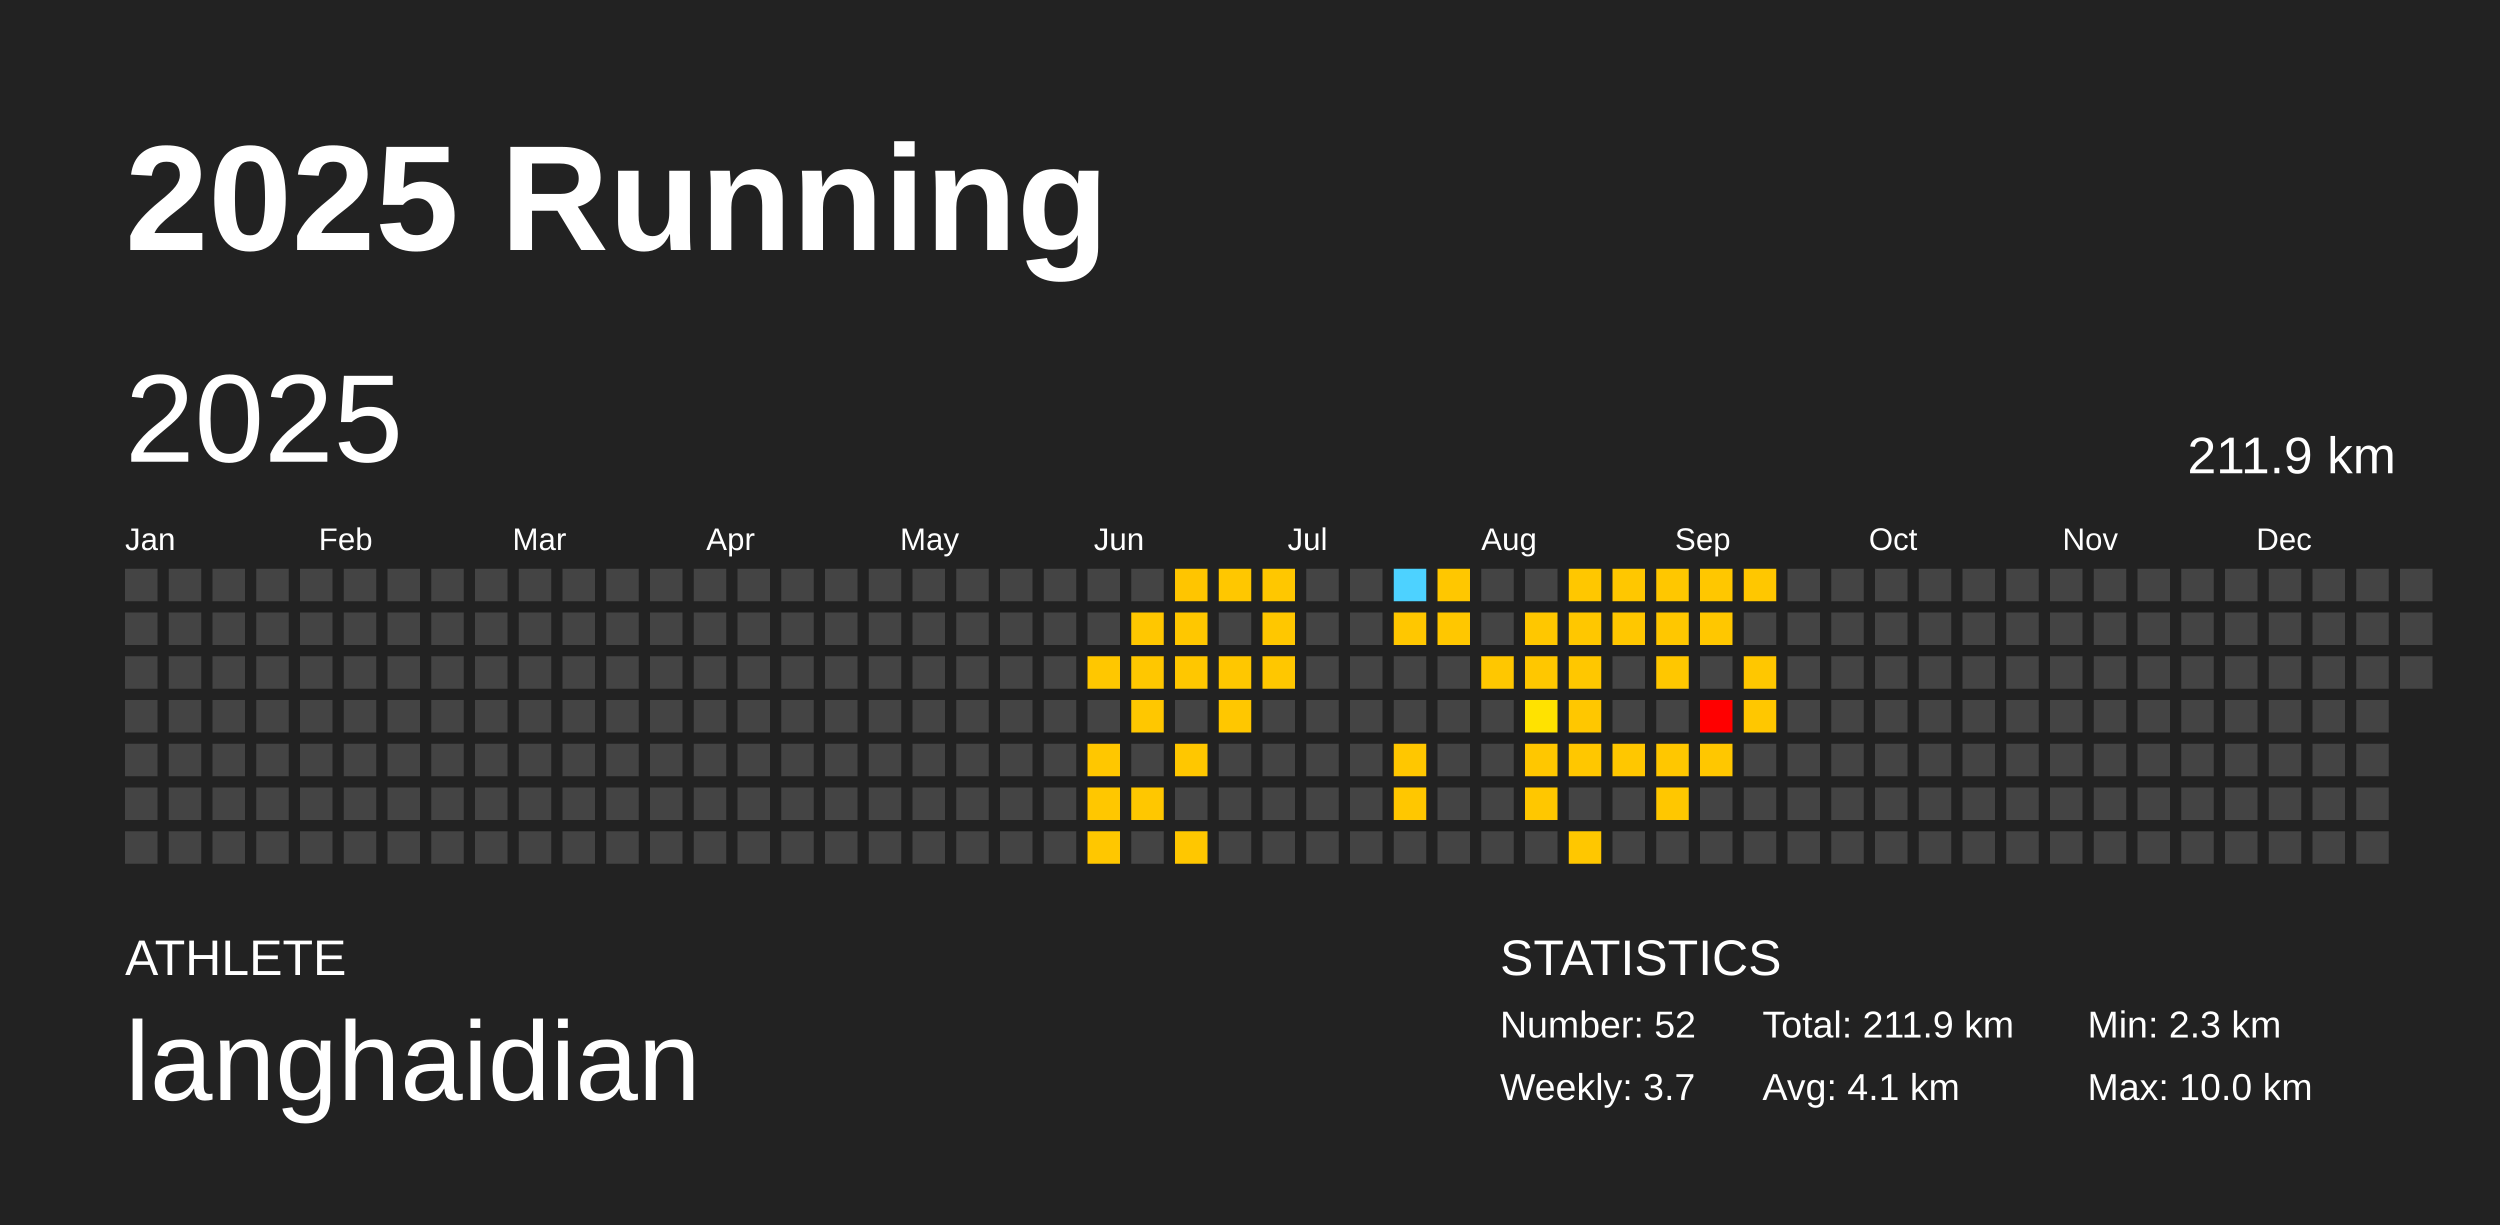
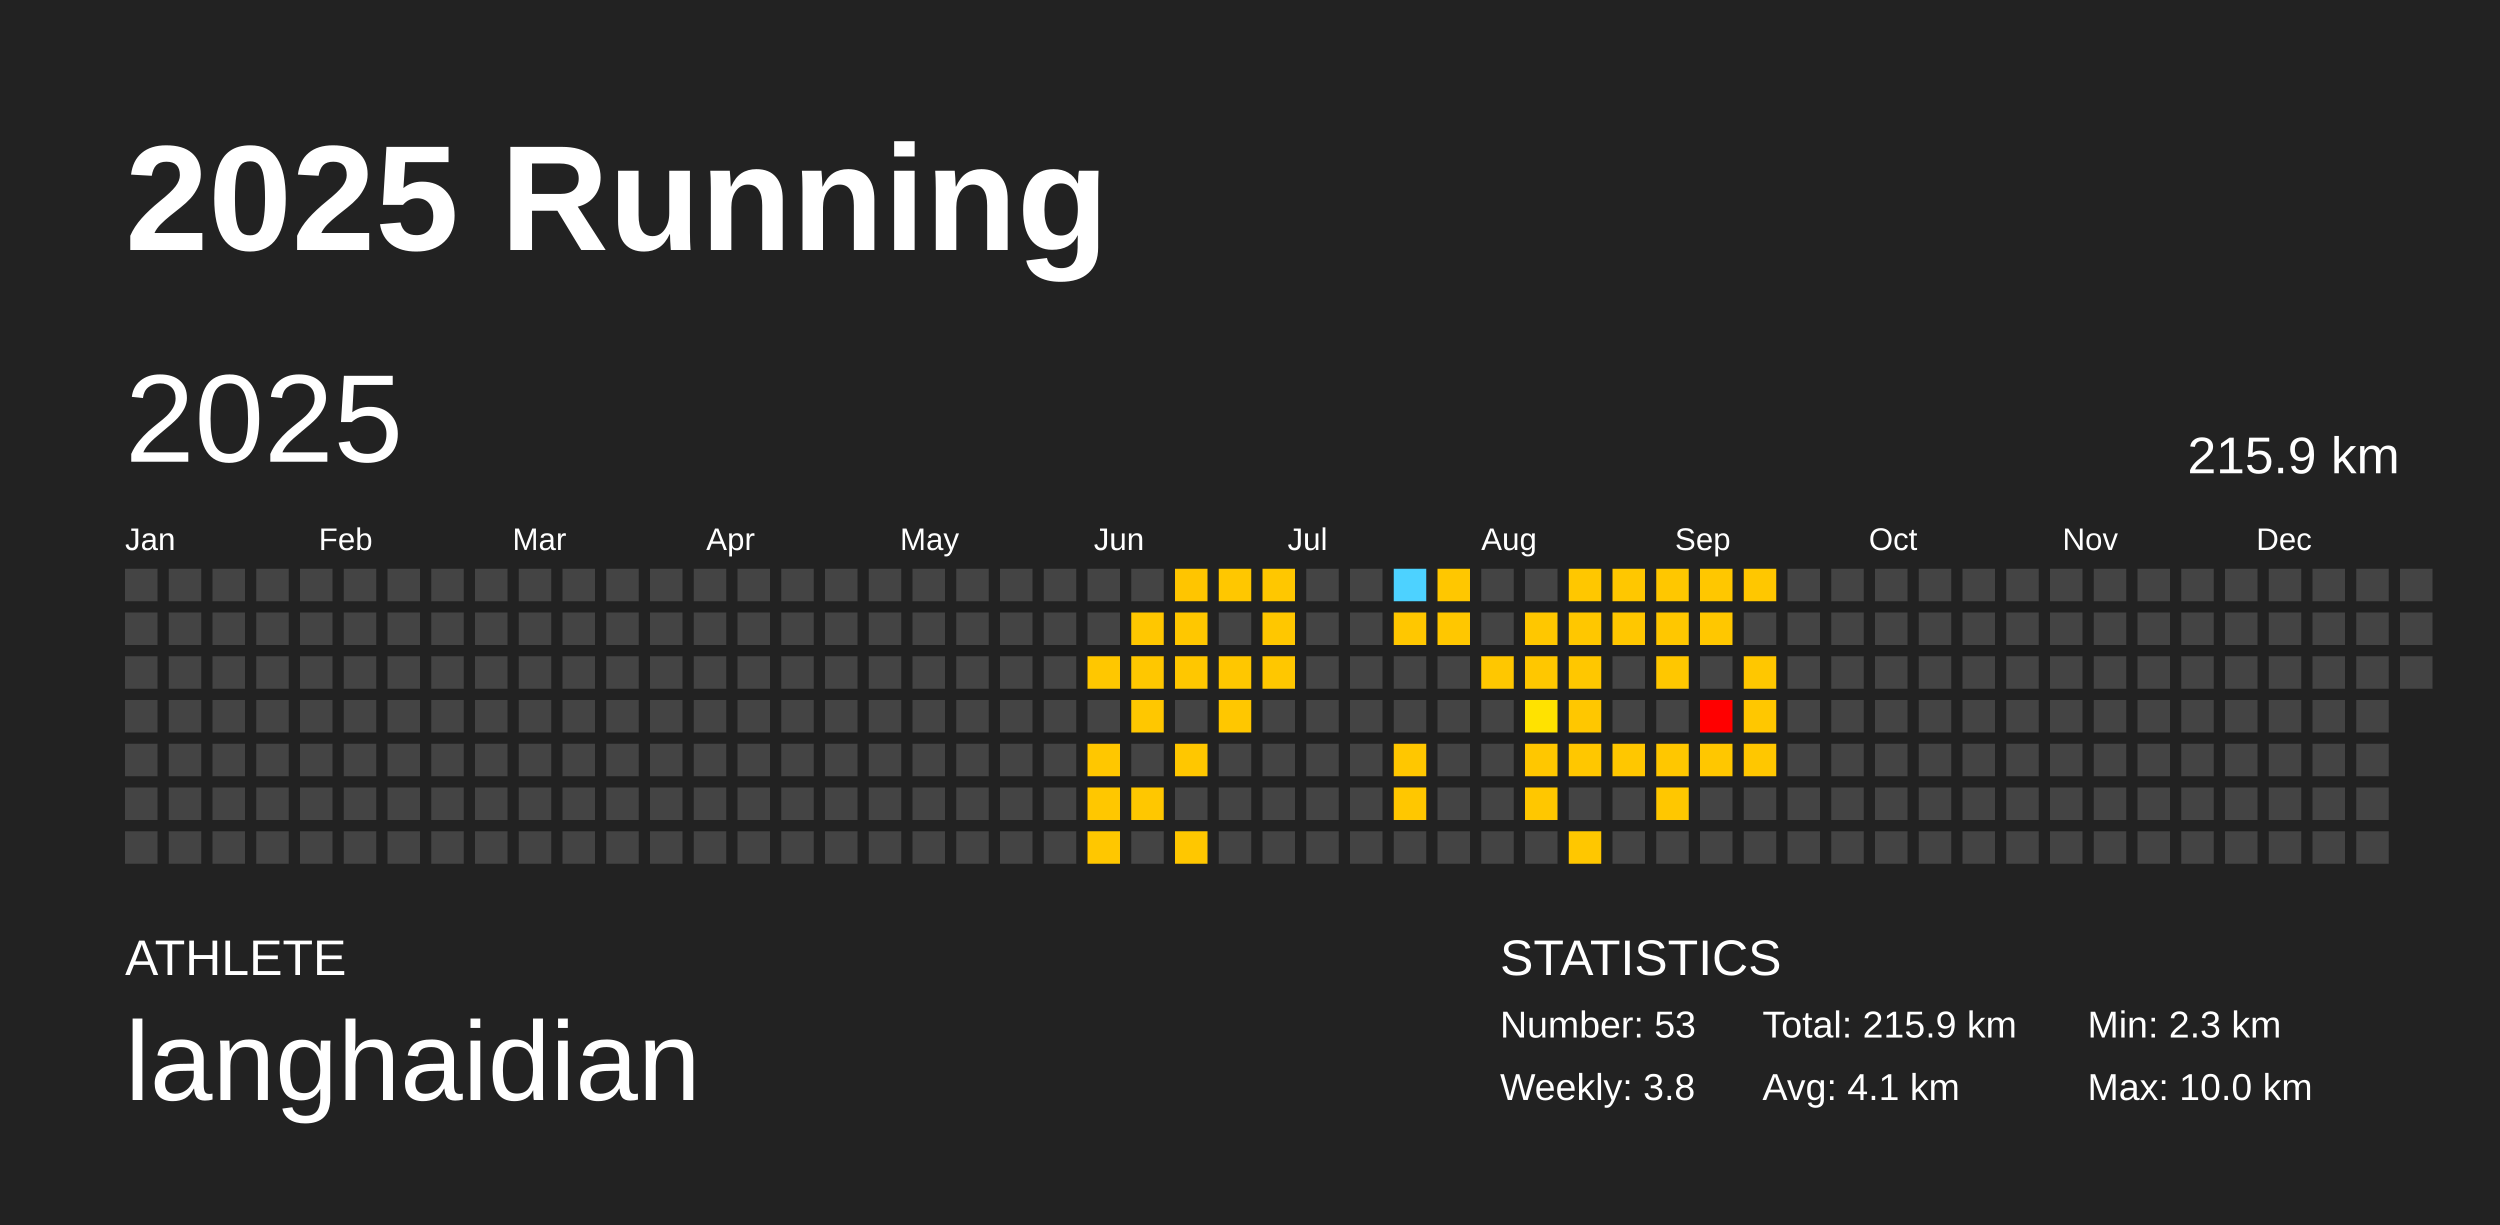
<svg xmlns="http://www.w3.org/2000/svg" baseProfile="full" height="98mm" version="1.1" viewBox="0,0,200,98" width="200mm">
  <defs />
  <rect fill="#222222" height="98" width="200" x="0" y="0" />
  <text fill="#FFFFFF" style="font-size:12px; font-family:Arial; font-weight:bold;" x="10" y="20">2025 Running</text>
  <text fill="#FFFFFF" style="font-size:4px; font-family:Arial" x="10" y="78">ATHLETE</text>
  <text fill="#FFFFFF" style="font-size:9px; font-family:Arial" x="10" y="88">langhaidian</text>
  <text fill="#FFFFFF" style="font-size:4px; font-family:Arial" x="120" y="78">STATISTICS</text>
-   <text fill="#FFFFFF" style="font-size:3px; font-family:Arial" x="120" y="83">Number: 52</text>
-   <text fill="#FFFFFF" style="font-size:3px; font-family:Arial" x="120" y="88">Weekly: 3.7</text>
-   <text fill="#FFFFFF" style="font-size:3px; font-family:Arial" x="141" y="83">Total: 211.9 km</text>
+   <text fill="#FFFFFF" style="font-size:3px; font-family:Arial" x="120" y="83">Number: 53</text>
+   <text fill="#FFFFFF" style="font-size:3px; font-family:Arial" x="120" y="88">Weekly: 3.8</text>
+   <text fill="#FFFFFF" style="font-size:3px; font-family:Arial" x="141" y="83">Total: 215.9 km</text>
  <text fill="#FFFFFF" style="font-size:3px; font-family:Arial" x="141" y="88">Avg: 4.1 km</text>
  <text fill="#FFFFFF" style="font-size:3px; font-family:Arial" x="167" y="83">Min: 2.3 km</text>
  <text fill="#FFFFFF" style="font-size:3px; font-family:Arial" x="167" y="88">Max: 10.0 km</text>
  <text dominant-baseline="hanging" fill="#FFFFFF" style="font-size:10.0px; font-family:Arial;" x="10" y="30">2025</text>
-   <text dominant-baseline="hanging" fill="#FFFFFF" style="font-size:4.125px; font-family:Arial;" x="175" y="35">211.9 km</text>
+   <text dominant-baseline="hanging" fill="#FFFFFF" style="font-size:4.125px; font-family:Arial;" x="175" y="35">215.9 km</text>
  <text fill="#FFFFFF" style="font-size:2.5px; font-family:Arial" x="10.0" y="44">Jan</text>
  <text fill="#FFFFFF" style="font-size:2.5px; font-family:Arial" x="25.5" y="44">Feb</text>
  <text fill="#FFFFFF" style="font-size:2.5px; font-family:Arial" x="41.0" y="44">Mar</text>
  <text fill="#FFFFFF" style="font-size:2.5px; font-family:Arial" x="56.5" y="44">Apr</text>
  <text fill="#FFFFFF" style="font-size:2.5px; font-family:Arial" x="72.0" y="44">May</text>
  <text fill="#FFFFFF" style="font-size:2.5px; font-family:Arial" x="87.5" y="44">Jun</text>
  <text fill="#FFFFFF" style="font-size:2.5px; font-family:Arial" x="103.0" y="44">Jul</text>
  <text fill="#FFFFFF" style="font-size:2.5px; font-family:Arial" x="118.5" y="44">Aug</text>
  <text fill="#FFFFFF" style="font-size:2.5px; font-family:Arial" x="134.0" y="44">Sep</text>
  <text fill="#FFFFFF" style="font-size:2.5px; font-family:Arial" x="149.5" y="44">Oct</text>
  <text fill="#FFFFFF" style="font-size:2.5px; font-family:Arial" x="165.0" y="44">Nov</text>
  <text fill="#FFFFFF" style="font-size:2.5px; font-family:Arial" x="180.5" y="44">Dec</text>
  <rect fill="#444444" height="2.6" width="2.6" x="10.0" y="45.5" />
  <rect fill="#444444" height="2.6" width="2.6" x="10.0" y="49.0" />
  <rect fill="#444444" height="2.6" width="2.6" x="10.0" y="52.5" />
  <rect fill="#444444" height="2.6" width="2.6" x="10.0" y="56.0" />
  <rect fill="#444444" height="2.6" width="2.6" x="10.0" y="59.5" />
  <rect fill="#444444" height="2.6" width="2.6" x="10.0" y="63.0" />
  <rect fill="#444444" height="2.6" width="2.6" x="10.0" y="66.5" />
  <rect fill="#444444" height="2.6" width="2.6" x="13.5" y="45.5" />
  <rect fill="#444444" height="2.6" width="2.6" x="13.5" y="49.0" />
  <rect fill="#444444" height="2.6" width="2.6" x="13.5" y="52.5" />
  <rect fill="#444444" height="2.6" width="2.6" x="13.5" y="56.0" />
  <rect fill="#444444" height="2.6" width="2.6" x="13.5" y="59.5" />
  <rect fill="#444444" height="2.6" width="2.6" x="13.5" y="63.0" />
  <rect fill="#444444" height="2.6" width="2.6" x="13.5" y="66.5" />
  <rect fill="#444444" height="2.6" width="2.6" x="17.0" y="45.5" />
  <rect fill="#444444" height="2.6" width="2.6" x="17.0" y="49.0" />
  <rect fill="#444444" height="2.6" width="2.6" x="17.0" y="52.5" />
  <rect fill="#444444" height="2.6" width="2.6" x="17.0" y="56.0" />
  <rect fill="#444444" height="2.6" width="2.6" x="17.0" y="59.5" />
  <rect fill="#444444" height="2.6" width="2.6" x="17.0" y="63.0" />
  <rect fill="#444444" height="2.6" width="2.6" x="17.0" y="66.5" />
  <rect fill="#444444" height="2.6" width="2.6" x="20.5" y="45.5" />
  <rect fill="#444444" height="2.6" width="2.6" x="20.5" y="49.0" />
  <rect fill="#444444" height="2.6" width="2.6" x="20.5" y="52.5" />
  <rect fill="#444444" height="2.6" width="2.6" x="20.5" y="56.0" />
  <rect fill="#444444" height="2.6" width="2.6" x="20.5" y="59.5" />
  <rect fill="#444444" height="2.6" width="2.6" x="20.5" y="63.0" />
  <rect fill="#444444" height="2.6" width="2.6" x="20.5" y="66.5" />
  <rect fill="#444444" height="2.6" width="2.6" x="24.0" y="45.5" />
  <rect fill="#444444" height="2.6" width="2.6" x="24.0" y="49.0" />
  <rect fill="#444444" height="2.6" width="2.6" x="24.0" y="52.5" />
  <rect fill="#444444" height="2.6" width="2.6" x="24.0" y="56.0" />
  <rect fill="#444444" height="2.6" width="2.6" x="24.0" y="59.5" />
  <rect fill="#444444" height="2.6" width="2.6" x="24.0" y="63.0" />
  <rect fill="#444444" height="2.6" width="2.6" x="24.0" y="66.5" />
  <rect fill="#444444" height="2.6" width="2.6" x="27.5" y="45.5" />
  <rect fill="#444444" height="2.6" width="2.6" x="27.5" y="49.0" />
  <rect fill="#444444" height="2.6" width="2.6" x="27.5" y="52.5" />
  <rect fill="#444444" height="2.6" width="2.6" x="27.5" y="56.0" />
  <rect fill="#444444" height="2.6" width="2.6" x="27.5" y="59.5" />
  <rect fill="#444444" height="2.6" width="2.6" x="27.5" y="63.0" />
  <rect fill="#444444" height="2.6" width="2.6" x="27.5" y="66.5" />
  <rect fill="#444444" height="2.6" width="2.6" x="31.0" y="45.5" />
  <rect fill="#444444" height="2.6" width="2.6" x="31.0" y="49.0" />
  <rect fill="#444444" height="2.6" width="2.6" x="31.0" y="52.5" />
  <rect fill="#444444" height="2.6" width="2.6" x="31.0" y="56.0" />
  <rect fill="#444444" height="2.6" width="2.6" x="31.0" y="59.5" />
  <rect fill="#444444" height="2.6" width="2.6" x="31.0" y="63.0" />
  <rect fill="#444444" height="2.6" width="2.6" x="31.0" y="66.5" />
  <rect fill="#444444" height="2.6" width="2.6" x="34.5" y="45.5" />
  <rect fill="#444444" height="2.6" width="2.6" x="34.5" y="49.0" />
  <rect fill="#444444" height="2.6" width="2.6" x="34.5" y="52.5" />
  <rect fill="#444444" height="2.6" width="2.6" x="34.5" y="56.0" />
  <rect fill="#444444" height="2.6" width="2.6" x="34.5" y="59.5" />
  <rect fill="#444444" height="2.6" width="2.6" x="34.5" y="63.0" />
  <rect fill="#444444" height="2.6" width="2.6" x="34.5" y="66.5" />
  <rect fill="#444444" height="2.6" width="2.6" x="38.0" y="45.5" />
  <rect fill="#444444" height="2.6" width="2.6" x="38.0" y="49.0" />
  <rect fill="#444444" height="2.6" width="2.6" x="38.0" y="52.5" />
  <rect fill="#444444" height="2.6" width="2.6" x="38.0" y="56.0" />
  <rect fill="#444444" height="2.6" width="2.6" x="38.0" y="59.5" />
  <rect fill="#444444" height="2.6" width="2.6" x="38.0" y="63.0" />
  <rect fill="#444444" height="2.6" width="2.6" x="38.0" y="66.5" />
  <rect fill="#444444" height="2.6" width="2.6" x="41.5" y="45.5" />
  <rect fill="#444444" height="2.6" width="2.6" x="41.5" y="49.0" />
  <rect fill="#444444" height="2.6" width="2.6" x="41.5" y="52.5" />
  <rect fill="#444444" height="2.6" width="2.6" x="41.5" y="56.0" />
  <rect fill="#444444" height="2.6" width="2.6" x="41.5" y="59.5" />
  <rect fill="#444444" height="2.6" width="2.6" x="41.5" y="63.0" />
  <rect fill="#444444" height="2.6" width="2.6" x="41.5" y="66.5" />
  <rect fill="#444444" height="2.6" width="2.6" x="45.0" y="45.5" />
  <rect fill="#444444" height="2.6" width="2.6" x="45.0" y="49.0" />
  <rect fill="#444444" height="2.6" width="2.6" x="45.0" y="52.5" />
  <rect fill="#444444" height="2.6" width="2.6" x="45.0" y="56.0" />
  <rect fill="#444444" height="2.6" width="2.6" x="45.0" y="59.5" />
  <rect fill="#444444" height="2.6" width="2.6" x="45.0" y="63.0" />
  <rect fill="#444444" height="2.6" width="2.6" x="45.0" y="66.5" />
  <rect fill="#444444" height="2.6" width="2.6" x="48.5" y="45.5" />
  <rect fill="#444444" height="2.6" width="2.6" x="48.5" y="49.0" />
  <rect fill="#444444" height="2.6" width="2.6" x="48.5" y="52.5" />
  <rect fill="#444444" height="2.6" width="2.6" x="48.5" y="56.0" />
  <rect fill="#444444" height="2.6" width="2.6" x="48.5" y="59.5" />
  <rect fill="#444444" height="2.6" width="2.6" x="48.5" y="63.0" />
  <rect fill="#444444" height="2.6" width="2.6" x="48.5" y="66.5" />
  <rect fill="#444444" height="2.6" width="2.6" x="52.0" y="45.5" />
  <rect fill="#444444" height="2.6" width="2.6" x="52.0" y="49.0" />
  <rect fill="#444444" height="2.6" width="2.6" x="52.0" y="52.5" />
  <rect fill="#444444" height="2.6" width="2.6" x="52.0" y="56.0" />
  <rect fill="#444444" height="2.6" width="2.6" x="52.0" y="59.5" />
  <rect fill="#444444" height="2.6" width="2.6" x="52.0" y="63.0" />
  <rect fill="#444444" height="2.6" width="2.6" x="52.0" y="66.5" />
  <rect fill="#444444" height="2.6" width="2.6" x="55.5" y="45.5" />
  <rect fill="#444444" height="2.6" width="2.6" x="55.5" y="49.0" />
  <rect fill="#444444" height="2.6" width="2.6" x="55.5" y="52.5" />
  <rect fill="#444444" height="2.6" width="2.6" x="55.5" y="56.0" />
  <rect fill="#444444" height="2.6" width="2.6" x="55.5" y="59.5" />
  <rect fill="#444444" height="2.6" width="2.6" x="55.5" y="63.0" />
  <rect fill="#444444" height="2.6" width="2.6" x="55.5" y="66.5" />
  <rect fill="#444444" height="2.6" width="2.6" x="59.0" y="45.5" />
  <rect fill="#444444" height="2.6" width="2.6" x="59.0" y="49.0" />
  <rect fill="#444444" height="2.6" width="2.6" x="59.0" y="52.5" />
  <rect fill="#444444" height="2.6" width="2.6" x="59.0" y="56.0" />
  <rect fill="#444444" height="2.6" width="2.6" x="59.0" y="59.5" />
  <rect fill="#444444" height="2.6" width="2.6" x="59.0" y="63.0" />
  <rect fill="#444444" height="2.6" width="2.6" x="59.0" y="66.5" />
  <rect fill="#444444" height="2.6" width="2.6" x="62.5" y="45.5" />
  <rect fill="#444444" height="2.6" width="2.6" x="62.5" y="49.0" />
  <rect fill="#444444" height="2.6" width="2.6" x="62.5" y="52.5" />
  <rect fill="#444444" height="2.6" width="2.6" x="62.5" y="56.0" />
  <rect fill="#444444" height="2.6" width="2.6" x="62.5" y="59.5" />
  <rect fill="#444444" height="2.6" width="2.6" x="62.5" y="63.0" />
  <rect fill="#444444" height="2.6" width="2.6" x="62.5" y="66.5" />
  <rect fill="#444444" height="2.6" width="2.6" x="66.0" y="45.5" />
  <rect fill="#444444" height="2.6" width="2.6" x="66.0" y="49.0" />
  <rect fill="#444444" height="2.6" width="2.6" x="66.0" y="52.5" />
  <rect fill="#444444" height="2.6" width="2.6" x="66.0" y="56.0" />
  <rect fill="#444444" height="2.6" width="2.6" x="66.0" y="59.5" />
  <rect fill="#444444" height="2.6" width="2.6" x="66.0" y="63.0" />
  <rect fill="#444444" height="2.6" width="2.6" x="66.0" y="66.5" />
  <rect fill="#444444" height="2.6" width="2.6" x="69.5" y="45.5" />
  <rect fill="#444444" height="2.6" width="2.6" x="69.5" y="49.0" />
  <rect fill="#444444" height="2.6" width="2.6" x="69.5" y="52.5" />
  <rect fill="#444444" height="2.6" width="2.6" x="69.5" y="56.0" />
  <rect fill="#444444" height="2.6" width="2.6" x="69.5" y="59.5" />
  <rect fill="#444444" height="2.6" width="2.6" x="69.5" y="63.0" />
  <rect fill="#444444" height="2.6" width="2.6" x="69.5" y="66.5" />
  <rect fill="#444444" height="2.6" width="2.6" x="73.0" y="45.5" />
  <rect fill="#444444" height="2.6" width="2.6" x="73.0" y="49.0" />
  <rect fill="#444444" height="2.6" width="2.6" x="73.0" y="52.5" />
  <rect fill="#444444" height="2.6" width="2.6" x="73.0" y="56.0" />
  <rect fill="#444444" height="2.6" width="2.6" x="73.0" y="59.5" />
  <rect fill="#444444" height="2.6" width="2.6" x="73.0" y="63.0" />
  <rect fill="#444444" height="2.6" width="2.6" x="73.0" y="66.5" />
  <rect fill="#444444" height="2.6" width="2.6" x="76.5" y="45.5" />
  <rect fill="#444444" height="2.6" width="2.6" x="76.5" y="49.0" />
  <rect fill="#444444" height="2.6" width="2.6" x="76.5" y="52.5" />
  <rect fill="#444444" height="2.6" width="2.6" x="76.5" y="56.0" />
  <rect fill="#444444" height="2.6" width="2.6" x="76.5" y="59.5" />
  <rect fill="#444444" height="2.6" width="2.6" x="76.5" y="63.0" />
  <rect fill="#444444" height="2.6" width="2.6" x="76.5" y="66.5" />
  <rect fill="#444444" height="2.6" width="2.6" x="80.0" y="45.5" />
  <rect fill="#444444" height="2.6" width="2.6" x="80.0" y="49.0" />
  <rect fill="#444444" height="2.6" width="2.6" x="80.0" y="52.5" />
  <rect fill="#444444" height="2.6" width="2.6" x="80.0" y="56.0" />
  <rect fill="#444444" height="2.6" width="2.6" x="80.0" y="59.5" />
  <rect fill="#444444" height="2.6" width="2.6" x="80.0" y="63.0" />
  <rect fill="#444444" height="2.6" width="2.6" x="80.0" y="66.5" />
  <rect fill="#444444" height="2.6" width="2.6" x="83.5" y="45.5" />
  <rect fill="#444444" height="2.6" width="2.6" x="83.5" y="49.0" />
  <rect fill="#444444" height="2.6" width="2.6" x="83.5" y="52.5" />
  <rect fill="#444444" height="2.6" width="2.6" x="83.5" y="56.0" />
  <rect fill="#444444" height="2.6" width="2.6" x="83.5" y="59.5" />
  <rect fill="#444444" height="2.6" width="2.6" x="83.5" y="63.0" />
  <rect fill="#444444" height="2.6" width="2.6" x="83.5" y="66.5" />
  <rect fill="#444444" height="2.6" width="2.6" x="87.0" y="45.5" />
  <rect fill="#444444" height="2.6" width="2.6" x="87.0" y="49.0" />
  <rect fill="#ffc700" height="2.6" width="2.6" x="87.0" y="52.5" />
  <rect fill="#444444" height="2.6" width="2.6" x="87.0" y="56.0" />
  <rect fill="#ffc700" height="2.6" width="2.6" x="87.0" y="59.5" />
  <rect fill="#ffc700" height="2.6" width="2.6" x="87.0" y="63.0" />
  <rect fill="#ffc700" height="2.6" width="2.6" x="87.0" y="66.5" />
  <rect fill="#444444" height="2.6" width="2.6" x="90.5" y="45.5" />
  <rect fill="#ffc700" height="2.6" width="2.6" x="90.5" y="49.0" />
  <rect fill="#ffc700" height="2.6" width="2.6" x="90.5" y="52.5" />
  <rect fill="#ffc700" height="2.6" width="2.6" x="90.5" y="56.0" />
  <rect fill="#444444" height="2.6" width="2.6" x="90.5" y="59.5" />
  <rect fill="#ffc700" height="2.6" width="2.6" x="90.5" y="63.0" />
  <rect fill="#444444" height="2.6" width="2.6" x="90.5" y="66.5" />
  <rect fill="#ffc500" height="2.6" width="2.6" x="94.0" y="45.5" />
  <rect fill="#ffc700" height="2.6" width="2.6" x="94.0" y="49.0" />
  <rect fill="#ffc700" height="2.6" width="2.6" x="94.0" y="52.5" />
  <rect fill="#444444" height="2.6" width="2.6" x="94.0" y="56.0" />
  <rect fill="#ffc700" height="2.6" width="2.6" x="94.0" y="59.5" />
  <rect fill="#444444" height="2.6" width="2.6" x="94.0" y="63.0" />
  <rect fill="#ffc700" height="2.6" width="2.6" x="94.0" y="66.5" />
  <rect fill="#ffc700" height="2.6" width="2.6" x="97.5" y="45.5" />
  <rect fill="#444444" height="2.6" width="2.6" x="97.5" y="49.0" />
  <rect fill="#ffc700" height="2.6" width="2.6" x="97.5" y="52.5" />
  <rect fill="#ffc700" height="2.6" width="2.6" x="97.5" y="56.0" />
  <rect fill="#444444" height="2.6" width="2.6" x="97.5" y="59.5" />
  <rect fill="#444444" height="2.6" width="2.6" x="97.5" y="63.0" />
  <rect fill="#444444" height="2.6" width="2.6" x="97.5" y="66.5" />
  <rect fill="#ffc700" height="2.6" width="2.6" x="101.0" y="45.5" />
  <rect fill="#ffc700" height="2.6" width="2.6" x="101.0" y="49.0" />
  <rect fill="#ffc700" height="2.6" width="2.6" x="101.0" y="52.5" />
  <rect fill="#444444" height="2.6" width="2.6" x="101.0" y="56.0" />
  <rect fill="#444444" height="2.6" width="2.6" x="101.0" y="59.5" />
  <rect fill="#444444" height="2.6" width="2.6" x="101.0" y="63.0" />
  <rect fill="#444444" height="2.6" width="2.6" x="101.0" y="66.5" />
  <rect fill="#444444" height="2.6" width="2.6" x="104.5" y="45.5" />
  <rect fill="#444444" height="2.6" width="2.6" x="104.5" y="49.0" />
  <rect fill="#444444" height="2.6" width="2.6" x="104.5" y="52.5" />
  <rect fill="#444444" height="2.6" width="2.6" x="104.5" y="56.0" />
  <rect fill="#444444" height="2.6" width="2.6" x="104.5" y="59.5" />
  <rect fill="#444444" height="2.6" width="2.6" x="104.5" y="63.0" />
  <rect fill="#444444" height="2.6" width="2.6" x="104.5" y="66.5" />
  <rect fill="#444444" height="2.6" width="2.6" x="108.0" y="45.5" />
  <rect fill="#444444" height="2.6" width="2.6" x="108.0" y="49.0" />
  <rect fill="#444444" height="2.6" width="2.6" x="108.0" y="52.5" />
  <rect fill="#444444" height="2.6" width="2.6" x="108.0" y="56.0" />
  <rect fill="#444444" height="2.6" width="2.6" x="108.0" y="59.5" />
  <rect fill="#444444" height="2.6" width="2.6" x="108.0" y="63.0" />
  <rect fill="#444444" height="2.6" width="2.6" x="108.0" y="66.5" />
  <rect fill="#4dd2ff" height="2.6" width="2.6" x="111.5" y="45.5" />
  <rect fill="#ffc700" height="2.6" width="2.6" x="111.5" y="49.0" />
  <rect fill="#444444" height="2.6" width="2.6" x="111.5" y="52.5" />
  <rect fill="#444444" height="2.6" width="2.6" x="111.5" y="56.0" />
  <rect fill="#ffc700" height="2.6" width="2.6" x="111.5" y="59.5" />
  <rect fill="#ffc700" height="2.6" width="2.6" x="111.5" y="63.0" />
  <rect fill="#444444" height="2.6" width="2.6" x="111.5" y="66.5" />
  <rect fill="#ffc700" height="2.6" width="2.6" x="115.0" y="45.5" />
  <rect fill="#ffc700" height="2.6" width="2.6" x="115.0" y="49.0" />
  <rect fill="#444444" height="2.6" width="2.6" x="115.0" y="52.5" />
  <rect fill="#444444" height="2.6" width="2.6" x="115.0" y="56.0" />
  <rect fill="#444444" height="2.6" width="2.6" x="115.0" y="59.5" />
  <rect fill="#444444" height="2.6" width="2.6" x="115.0" y="63.0" />
  <rect fill="#444444" height="2.6" width="2.6" x="115.0" y="66.5" />
  <rect fill="#444444" height="2.6" width="2.6" x="118.5" y="45.5" />
  <rect fill="#444444" height="2.6" width="2.6" x="118.5" y="49.0" />
  <rect fill="#ffc700" height="2.6" width="2.6" x="118.5" y="52.5" />
  <rect fill="#444444" height="2.6" width="2.6" x="118.5" y="56.0" />
  <rect fill="#444444" height="2.6" width="2.6" x="118.5" y="59.5" />
  <rect fill="#444444" height="2.6" width="2.6" x="118.5" y="63.0" />
  <rect fill="#444444" height="2.6" width="2.6" x="118.5" y="66.5" />
  <rect fill="#444444" height="2.6" width="2.6" x="122.0" y="45.5" />
  <rect fill="#ffc700" height="2.6" width="2.6" x="122.0" y="49.0" />
  <rect fill="#ffc700" height="2.6" width="2.6" x="122.0" y="52.5" />
  <rect fill="#ffe200" height="2.6" width="2.6" x="122.0" y="56.0" />
  <rect fill="#ffc700" height="2.6" width="2.6" x="122.0" y="59.5" />
  <rect fill="#ffc700" height="2.6" width="2.6" x="122.0" y="63.0" />
  <rect fill="#444444" height="2.6" width="2.6" x="122.0" y="66.5" />
  <rect fill="#ffc700" height="2.6" width="2.6" x="125.5" y="45.5" />
  <rect fill="#ffc700" height="2.6" width="2.6" x="125.5" y="49.0" />
  <rect fill="#ffc700" height="2.6" width="2.6" x="125.5" y="52.5" />
  <rect fill="#ffc700" height="2.6" width="2.6" x="125.5" y="56.0" />
  <rect fill="#ffc700" height="2.6" width="2.6" x="125.5" y="59.5" />
  <rect fill="#444444" height="2.6" width="2.6" x="125.5" y="63.0" />
  <rect fill="#ffc700" height="2.6" width="2.6" x="125.5" y="66.5" />
  <rect fill="#ffc700" height="2.6" width="2.6" x="129.0" y="45.5" />
  <rect fill="#ffc700" height="2.6" width="2.6" x="129.0" y="49.0" />
  <rect fill="#444444" height="2.6" width="2.6" x="129.0" y="52.5" />
  <rect fill="#444444" height="2.6" width="2.6" x="129.0" y="56.0" />
  <rect fill="#ffc700" height="2.6" width="2.6" x="129.0" y="59.5" />
  <rect fill="#444444" height="2.6" width="2.6" x="129.0" y="63.0" />
  <rect fill="#444444" height="2.6" width="2.6" x="129.0" y="66.5" />
  <rect fill="#ffc700" height="2.6" width="2.6" x="132.5" y="45.5" />
  <rect fill="#ffc700" height="2.6" width="2.6" x="132.5" y="49.0" />
  <rect fill="#ffc700" height="2.6" width="2.6" x="132.5" y="52.5" />
  <rect fill="#444444" height="2.6" width="2.6" x="132.5" y="56.0" />
  <rect fill="#ffc700" height="2.6" width="2.6" x="132.5" y="59.5" />
  <rect fill="#ffc700" height="2.6" width="2.6" x="132.5" y="63.0" />
  <rect fill="#444444" height="2.6" width="2.6" x="132.5" y="66.5" />
  <rect fill="#ffc700" height="2.6" width="2.6" x="136.0" y="45.5" />
  <rect fill="#ffc700" height="2.6" width="2.6" x="136.0" y="49.0" />
  <rect fill="#444444" height="2.6" width="2.6" x="136.0" y="52.5" />
  <rect fill="red" height="2.6" width="2.6" x="136.0" y="56.0" />
  <rect fill="#ffc700" height="2.6" width="2.6" x="136.0" y="59.5" />
  <rect fill="#444444" height="2.6" width="2.6" x="136.0" y="63.0" />
  <rect fill="#444444" height="2.6" width="2.6" x="136.0" y="66.5" />
  <rect fill="#ffc700" height="2.6" width="2.6" x="139.5" y="45.5" />
  <rect fill="#444444" height="2.6" width="2.6" x="139.5" y="49.0" />
  <rect fill="#ffc700" height="2.6" width="2.6" x="139.5" y="52.5" />
  <rect fill="#ffc700" height="2.6" width="2.6" x="139.5" y="56.0" />
-   <rect fill="#444444" height="2.6" width="2.6" x="139.5" y="59.5" />
+   <rect fill="#ffc700" height="2.6" width="2.6" x="139.5" y="59.5" />
  <rect fill="#444444" height="2.6" width="2.6" x="139.5" y="63.0" />
  <rect fill="#444444" height="2.6" width="2.6" x="139.5" y="66.5" />
  <rect fill="#444444" height="2.6" width="2.6" x="143.0" y="45.5" />
  <rect fill="#444444" height="2.6" width="2.6" x="143.0" y="49.0" />
  <rect fill="#444444" height="2.6" width="2.6" x="143.0" y="52.5" />
  <rect fill="#444444" height="2.6" width="2.6" x="143.0" y="56.0" />
  <rect fill="#444444" height="2.6" width="2.6" x="143.0" y="59.5" />
  <rect fill="#444444" height="2.6" width="2.6" x="143.0" y="63.0" />
  <rect fill="#444444" height="2.6" width="2.6" x="143.0" y="66.5" />
  <rect fill="#444444" height="2.6" width="2.6" x="146.5" y="45.5" />
  <rect fill="#444444" height="2.6" width="2.6" x="146.5" y="49.0" />
  <rect fill="#444444" height="2.6" width="2.6" x="146.5" y="52.5" />
  <rect fill="#444444" height="2.6" width="2.6" x="146.5" y="56.0" />
  <rect fill="#444444" height="2.6" width="2.6" x="146.5" y="59.5" />
  <rect fill="#444444" height="2.6" width="2.6" x="146.5" y="63.0" />
  <rect fill="#444444" height="2.6" width="2.6" x="146.5" y="66.5" />
  <rect fill="#444444" height="2.6" width="2.6" x="150.0" y="45.5" />
  <rect fill="#444444" height="2.6" width="2.6" x="150.0" y="49.0" />
  <rect fill="#444444" height="2.6" width="2.6" x="150.0" y="52.5" />
  <rect fill="#444444" height="2.6" width="2.6" x="150.0" y="56.0" />
  <rect fill="#444444" height="2.6" width="2.6" x="150.0" y="59.5" />
  <rect fill="#444444" height="2.6" width="2.6" x="150.0" y="63.0" />
  <rect fill="#444444" height="2.6" width="2.6" x="150.0" y="66.5" />
  <rect fill="#444444" height="2.6" width="2.6" x="153.5" y="45.5" />
  <rect fill="#444444" height="2.6" width="2.6" x="153.5" y="49.0" />
  <rect fill="#444444" height="2.6" width="2.6" x="153.5" y="52.5" />
  <rect fill="#444444" height="2.6" width="2.6" x="153.5" y="56.0" />
  <rect fill="#444444" height="2.6" width="2.6" x="153.5" y="59.5" />
  <rect fill="#444444" height="2.6" width="2.6" x="153.5" y="63.0" />
  <rect fill="#444444" height="2.6" width="2.6" x="153.5" y="66.5" />
  <rect fill="#444444" height="2.6" width="2.6" x="157.0" y="45.5" />
  <rect fill="#444444" height="2.6" width="2.6" x="157.0" y="49.0" />
  <rect fill="#444444" height="2.6" width="2.6" x="157.0" y="52.5" />
  <rect fill="#444444" height="2.6" width="2.6" x="157.0" y="56.0" />
  <rect fill="#444444" height="2.6" width="2.6" x="157.0" y="59.5" />
  <rect fill="#444444" height="2.6" width="2.6" x="157.0" y="63.0" />
  <rect fill="#444444" height="2.6" width="2.6" x="157.0" y="66.5" />
  <rect fill="#444444" height="2.6" width="2.6" x="160.5" y="45.5" />
  <rect fill="#444444" height="2.6" width="2.6" x="160.5" y="49.0" />
  <rect fill="#444444" height="2.6" width="2.6" x="160.5" y="52.5" />
  <rect fill="#444444" height="2.6" width="2.6" x="160.5" y="56.0" />
  <rect fill="#444444" height="2.6" width="2.6" x="160.5" y="59.5" />
  <rect fill="#444444" height="2.6" width="2.6" x="160.5" y="63.0" />
  <rect fill="#444444" height="2.6" width="2.6" x="160.5" y="66.5" />
  <rect fill="#444444" height="2.6" width="2.6" x="164.0" y="45.5" />
  <rect fill="#444444" height="2.6" width="2.6" x="164.0" y="49.0" />
  <rect fill="#444444" height="2.6" width="2.6" x="164.0" y="52.5" />
  <rect fill="#444444" height="2.6" width="2.6" x="164.0" y="56.0" />
  <rect fill="#444444" height="2.6" width="2.6" x="164.0" y="59.5" />
  <rect fill="#444444" height="2.6" width="2.6" x="164.0" y="63.0" />
  <rect fill="#444444" height="2.6" width="2.6" x="164.0" y="66.5" />
  <rect fill="#444444" height="2.6" width="2.6" x="167.5" y="45.5" />
  <rect fill="#444444" height="2.6" width="2.6" x="167.5" y="49.0" />
  <rect fill="#444444" height="2.6" width="2.6" x="167.5" y="52.5" />
  <rect fill="#444444" height="2.6" width="2.6" x="167.5" y="56.0" />
  <rect fill="#444444" height="2.6" width="2.6" x="167.5" y="59.5" />
  <rect fill="#444444" height="2.6" width="2.6" x="167.5" y="63.0" />
  <rect fill="#444444" height="2.6" width="2.6" x="167.5" y="66.5" />
  <rect fill="#444444" height="2.6" width="2.6" x="171.0" y="45.5" />
  <rect fill="#444444" height="2.6" width="2.6" x="171.0" y="49.0" />
  <rect fill="#444444" height="2.6" width="2.6" x="171.0" y="52.5" />
  <rect fill="#444444" height="2.6" width="2.6" x="171.0" y="56.0" />
  <rect fill="#444444" height="2.6" width="2.6" x="171.0" y="59.5" />
  <rect fill="#444444" height="2.6" width="2.6" x="171.0" y="63.0" />
  <rect fill="#444444" height="2.6" width="2.6" x="171.0" y="66.5" />
  <rect fill="#444444" height="2.6" width="2.6" x="174.5" y="45.5" />
  <rect fill="#444444" height="2.6" width="2.6" x="174.5" y="49.0" />
  <rect fill="#444444" height="2.6" width="2.6" x="174.5" y="52.5" />
  <rect fill="#444444" height="2.6" width="2.6" x="174.5" y="56.0" />
  <rect fill="#444444" height="2.6" width="2.6" x="174.5" y="59.5" />
  <rect fill="#444444" height="2.6" width="2.6" x="174.5" y="63.0" />
  <rect fill="#444444" height="2.6" width="2.6" x="174.5" y="66.5" />
  <rect fill="#444444" height="2.6" width="2.6" x="178.0" y="45.5" />
  <rect fill="#444444" height="2.6" width="2.6" x="178.0" y="49.0" />
  <rect fill="#444444" height="2.6" width="2.6" x="178.0" y="52.5" />
  <rect fill="#444444" height="2.6" width="2.6" x="178.0" y="56.0" />
  <rect fill="#444444" height="2.6" width="2.6" x="178.0" y="59.5" />
  <rect fill="#444444" height="2.6" width="2.6" x="178.0" y="63.0" />
  <rect fill="#444444" height="2.6" width="2.6" x="178.0" y="66.5" />
  <rect fill="#444444" height="2.6" width="2.6" x="181.5" y="45.5" />
  <rect fill="#444444" height="2.6" width="2.6" x="181.5" y="49.0" />
  <rect fill="#444444" height="2.6" width="2.6" x="181.5" y="52.5" />
  <rect fill="#444444" height="2.6" width="2.6" x="181.5" y="56.0" />
  <rect fill="#444444" height="2.6" width="2.6" x="181.5" y="59.5" />
  <rect fill="#444444" height="2.6" width="2.6" x="181.5" y="63.0" />
  <rect fill="#444444" height="2.6" width="2.6" x="181.5" y="66.5" />
  <rect fill="#444444" height="2.6" width="2.6" x="185.0" y="45.5" />
  <rect fill="#444444" height="2.6" width="2.6" x="185.0" y="49.0" />
  <rect fill="#444444" height="2.6" width="2.6" x="185.0" y="52.5" />
  <rect fill="#444444" height="2.6" width="2.6" x="185.0" y="56.0" />
  <rect fill="#444444" height="2.6" width="2.6" x="185.0" y="59.5" />
  <rect fill="#444444" height="2.6" width="2.6" x="185.0" y="63.0" />
  <rect fill="#444444" height="2.6" width="2.6" x="185.0" y="66.5" />
  <rect fill="#444444" height="2.6" width="2.6" x="188.5" y="45.5" />
  <rect fill="#444444" height="2.6" width="2.6" x="188.5" y="49.0" />
  <rect fill="#444444" height="2.6" width="2.6" x="188.5" y="52.5" />
  <rect fill="#444444" height="2.6" width="2.6" x="188.5" y="56.0" />
  <rect fill="#444444" height="2.6" width="2.6" x="188.5" y="59.5" />
  <rect fill="#444444" height="2.6" width="2.6" x="188.5" y="63.0" />
  <rect fill="#444444" height="2.6" width="2.6" x="188.5" y="66.5" />
  <rect fill="#444444" height="2.6" width="2.6" x="192.0" y="45.5" />
  <rect fill="#444444" height="2.6" width="2.6" x="192.0" y="49.0" />
  <rect fill="#444444" height="2.6" width="2.6" x="192.0" y="52.5" />
</svg>
